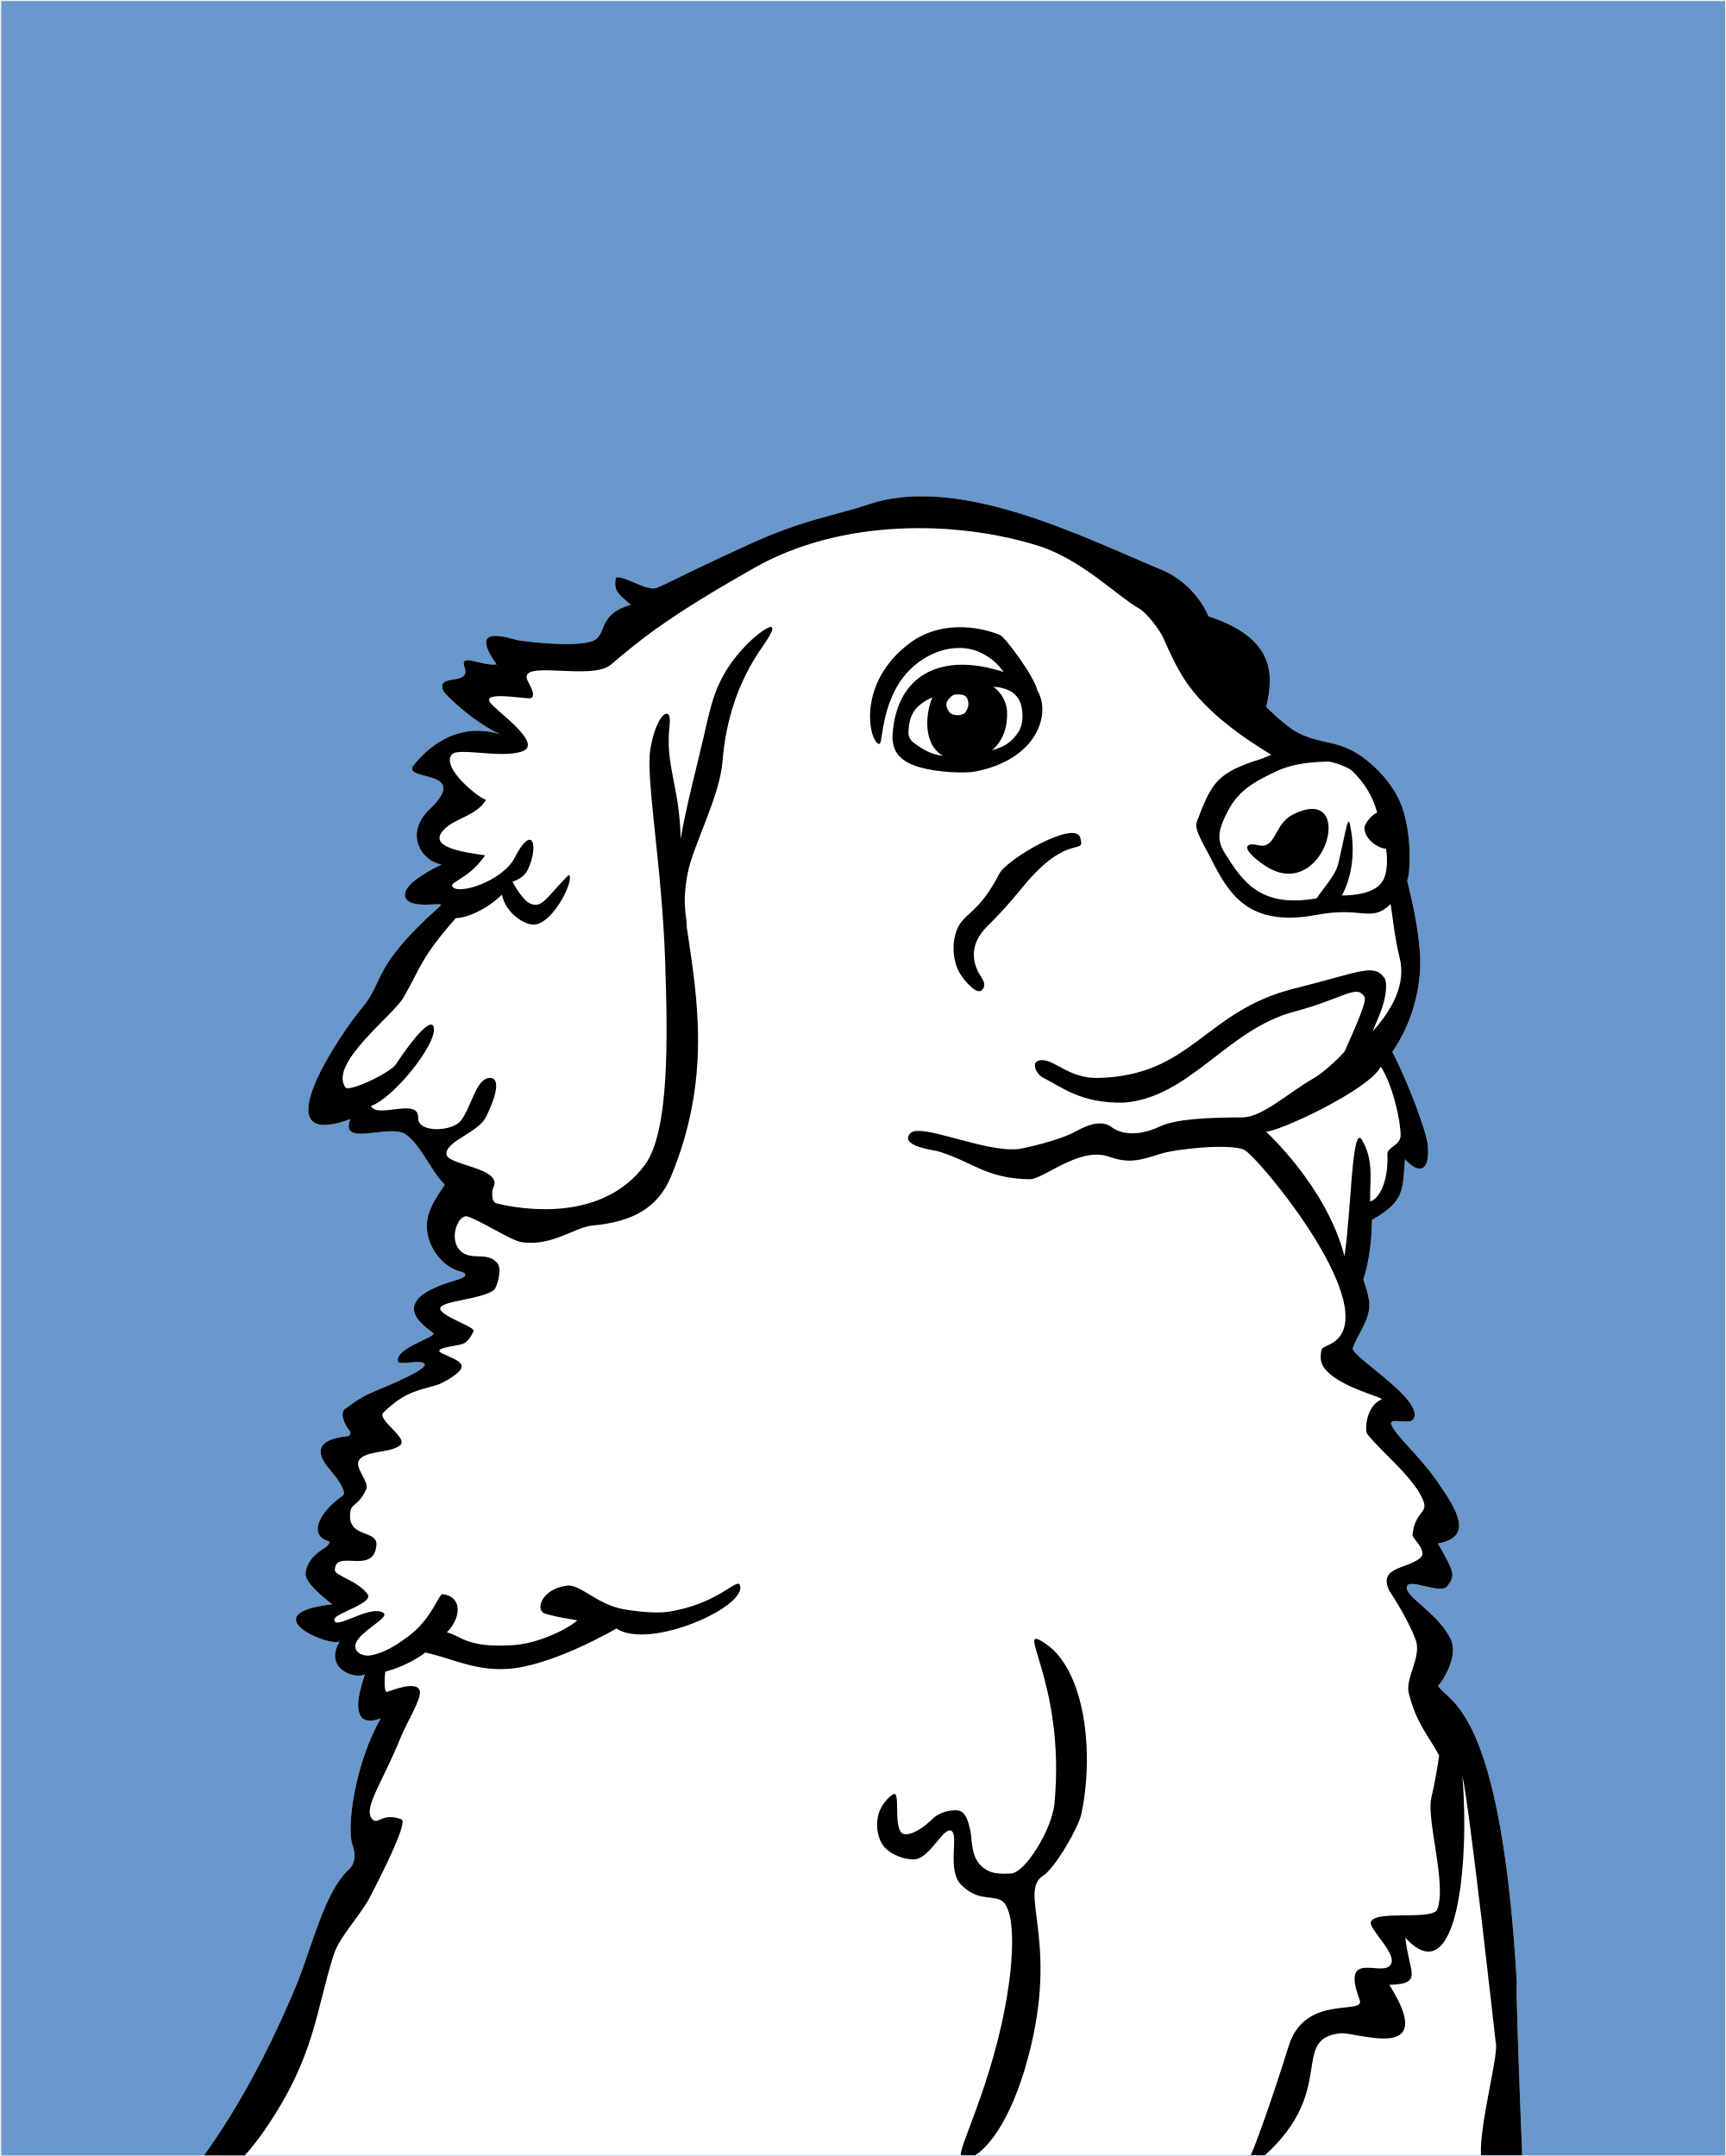
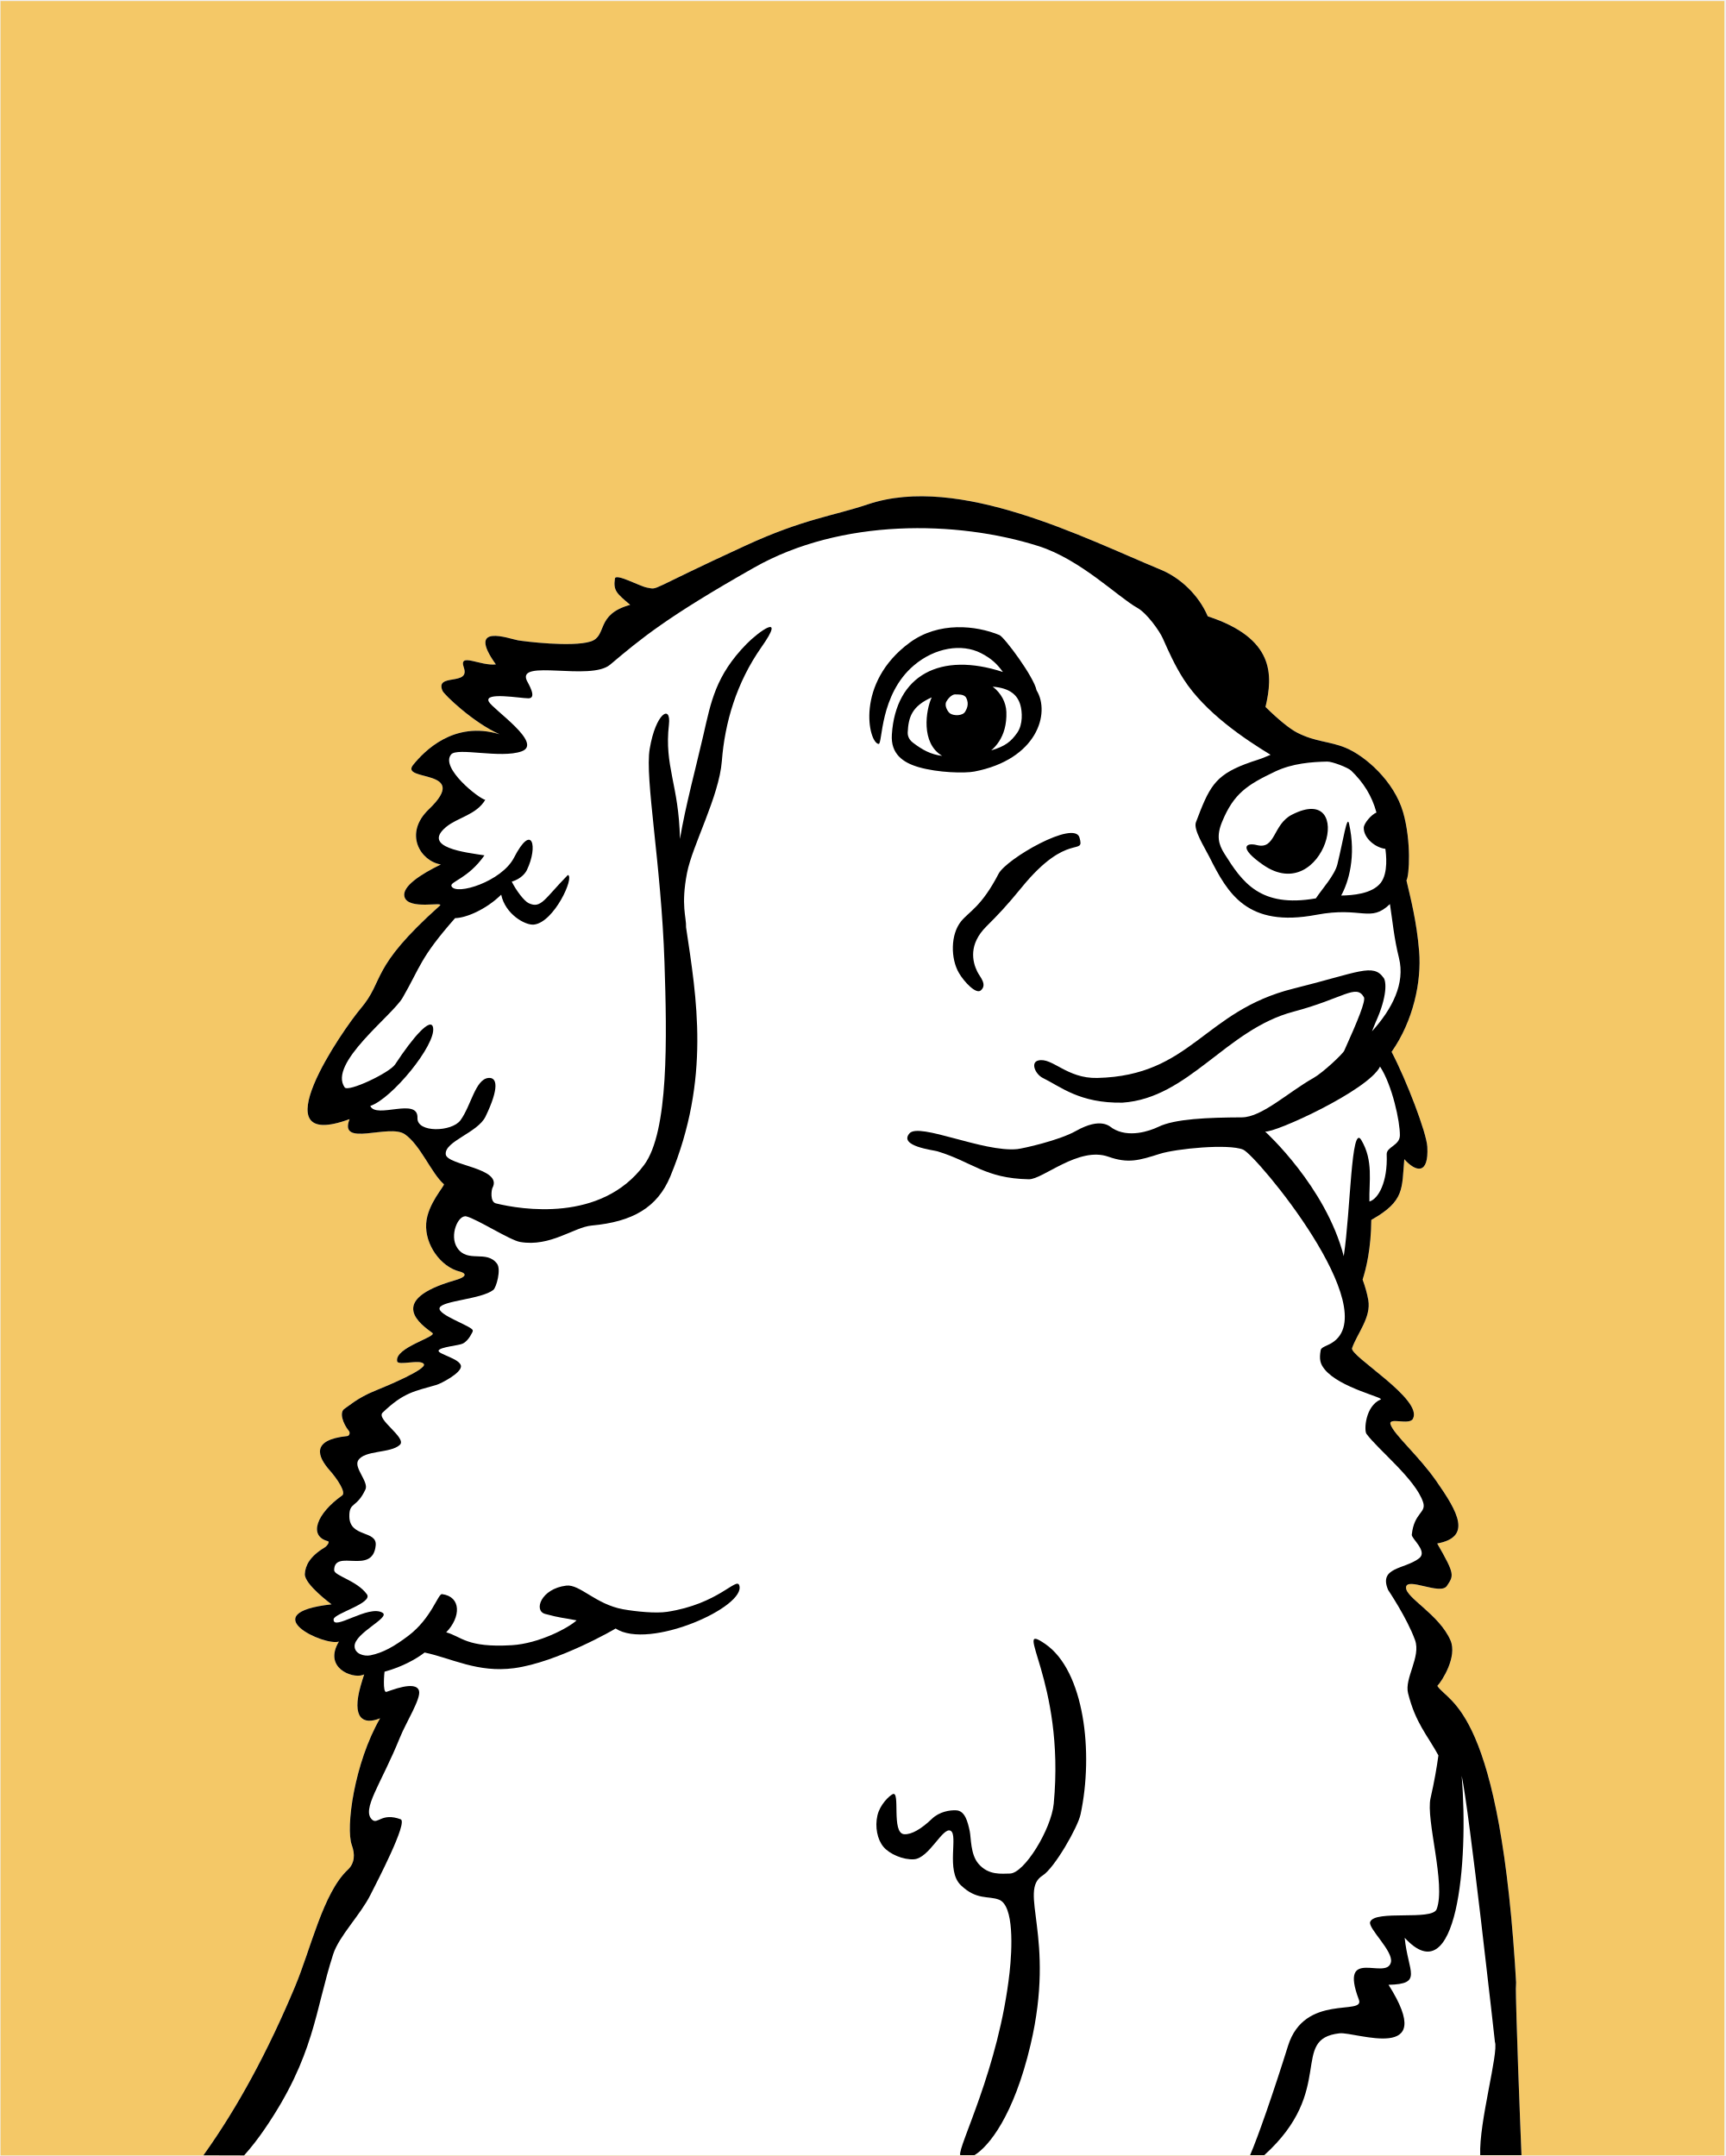
<svg xmlns="http://www.w3.org/2000/svg" width="100%" height="100%" viewBox="0 0 946 1182" version="1.1" xml:space="preserve" style="fill-rule:evenodd;clip-rule:evenodd;stroke-linejoin:round;stroke-miterlimit:2;">
-   <g transform="matrix(1,0,0,1,-1064,-1406)">
-     <g transform="matrix(1,0,0,1,33.882,0)">
-       <g id="site_golden" transform="matrix(0.26936,0,0,0.47619,1030.81,1406.58)">
-         <rect x="0" y="0" width="3507.87" height="2480.32" style="fill:rgb(105,152,205);" />
-         <clipPath id="_clip1">
-           <rect x="0" y="0" width="3507.87" height="2480.32" />
-         </clipPath>
-         <g clip-path="url(#_clip1)">
-           <g id="golden" transform="matrix(3.7125,0,0,3.04563,-11756.4,-1117.21)">
-             <g id="contorno" transform="matrix(1,0,0,0.689512,134.429,366.718)">
-               <path d="M3865.95,1181.1L3165.91,1181.1L3165.77,1181.25L3143.47,1181.19L3143.54,1181.1C3162.37,1154.78 3178.93,1124 3193.75,1088.57C3202.37,1067.97 3209.1,1037.32 3222.58,1024.69C3226.47,1021.06 3226.65,1016.12 3224.82,1011.11C3221.35,1001.65 3226.17,966.125 3240.33,941.594C3230.75,945.522 3224.74,941.313 3229.63,923.937C3230.36,921.335 3231.01,919.239 3231.6,917.578C3231.28,917.69 3230.95,917.805 3230.59,917.923C3224.98,919.791 3209.11,913.964 3217.74,899.543C3210.16,902.222 3170.36,883.975 3213.72,879.127C3213.72,879.127 3198.8,868.189 3199.07,862.522C3199.3,857.814 3201.89,852.827 3209.82,848.03C3211.43,847.052 3212.81,844.799 3211.72,844.513C3200.97,841.693 3205.37,829.485 3219.53,819.44C3221.79,817.838 3216.93,810.465 3212.82,805.817C3205.97,798.082 3202.26,788.925 3222.34,786.879C3223.44,786.767 3224.06,785.104 3223.23,784.084C3219.94,780.037 3217.72,773.739 3220.97,771.808C3222.64,770.809 3227.94,765.945 3237.33,762.152C3244.49,759.26 3266.09,750.202 3264.3,747.391C3262.47,744.521 3250.22,748.481 3249.68,745.904C3248.12,738.329 3271.82,732.476 3268.97,730.33C3263.11,725.916 3243.07,712.548 3281.24,701.508C3290.54,698.815 3285.22,696.998 3284.22,696.761C3273.49,694.213 3264.84,681.891 3265.58,670.363C3266.26,659.564 3276.05,649.46 3275.27,648.781C3268.42,642.803 3262.47,627.339 3253.86,621.395C3245.25,615.455 3217.36,628.872 3223.6,613.118C3173.08,631.694 3220.01,563.905 3229.6,552.609C3243.22,536.551 3234.08,530.973 3273.04,496.119C3275.92,493.536 3255.74,498.783 3253.68,491.228C3252.16,485.597 3262.67,478.852 3273.62,473.512C3262.37,471.638 3253.12,456.571 3267,443.299C3290.71,420.641 3250.82,428.322 3258.44,418.917C3264.38,411.594 3280.64,394.5 3305.8,402.117C3291.27,395.674 3275.45,380.382 3274.55,378.339C3270.19,368.409 3289.86,375.847 3286.22,365.566C3283.19,357.029 3295.06,364.797 3303.78,363.828C3287.2,340.652 3311.31,349.852 3315.95,350.635C3319.16,351.177 3345.47,354.512 3355.71,351.268C3365.11,348.291 3358.1,336.482 3377.4,331.171C3370.15,324.983 3368.03,323.483 3369.04,316.775C3369.5,313.695 3382.71,321.061 3386.66,321.729C3393.33,322.86 3385.56,323.99 3440.88,298.576C3472.62,283.997 3488.51,282.512 3507.75,276.047C3557.68,259.267 3626.48,294.663 3668.25,311.914C3678.75,316.249 3688.95,325.613 3693.99,337.458C3730.67,349.483 3729.8,369.58 3725.64,387.137C3732.42,393.851 3738.91,399.182 3743.14,401.32C3753.2,406.396 3760.53,405.885 3769.33,409.454C3780.25,413.881 3796.17,427.851 3801.07,444.898C3805.65,460.872 3804.46,479.803 3802.9,482.235C3805.24,492.388 3808.43,504.323 3809.84,521.007C3811.25,537.71 3806.61,559.366 3794.75,576.248C3802.8,591.558 3813.89,620.484 3814.33,628.245C3815.2,643.815 3808.04,642.193 3801.72,635.093C3800.3,651.352 3802.01,657.96 3783.86,668.243C3783.78,668.288 3783.7,668.327 3783.63,668.361C3783.5,684.115 3780.8,695.05 3778.87,701.098C3780.25,704.855 3781.31,708.586 3781.97,712.256C3783.67,721.77 3775.91,730.6 3773.09,738.666C3771.59,742.945 3812.32,766.743 3806.42,777.443C3804.4,781.122 3792.71,776.258 3794.19,780.56C3796.13,786.187 3809.57,797.673 3819.18,811.433C3831.35,828.853 3838.78,842.247 3819.76,845.78C3829.54,862.764 3828.9,863.266 3825.07,869.026C3821.52,874.354 3802.89,863.874 3802.66,869.901C3802.45,875.552 3820.83,884.606 3827.04,898.908C3830.9,907.819 3822.37,921.272 3819.83,923.84C3825.87,933.413 3854.67,935.377 3863.22,1090.07L3862.82,1086.43C3862.91,1105.1 3865.2,1162.61 3865.95,1181.1Z" style="fill:white;" />
-             </g>
-             <g id="linhas" transform="matrix(1,0,0,0.689512,134.429,366.718)">
-               <path d="M3865.95,1181.1L3843.33,1181.1C3842.58,1163.15 3853.51,1124.92 3851.39,1119.02C3851.39,1119.02 3837.31,991.865 3833.18,973.133C3837.06,1020.44 3830.65,1093.22 3801.93,1061.94C3803.79,1080.88 3812.18,1087.28 3793.08,1087.72C3820.64,1131.28 3774.91,1113.33 3766.22,1114.31C3738.66,1117.41 3764.55,1145.32 3724.99,1181.1L3717.2,1181.1C3721.39,1171.42 3729.82,1147.28 3737.99,1121.17C3747.05,1092.2 3780.24,1104.85 3776.83,1095.88C3765.64,1066.36 3791.91,1085.56 3794.38,1075.39C3795.86,1069.29 3781.66,1056.69 3783.01,1053.23C3785.65,1046.46 3816.99,1052.75 3819.45,1046.26C3824.61,1032.65 3813.42,997.094 3816.1,985.435C3818.2,976.323 3819.53,968.396 3820.42,961.955C3814.25,950.66 3807.91,944.284 3803.79,927.916C3801.68,919.554 3810.95,907.983 3807.59,898.694C3803.19,886.531 3792.84,871.276 3792.85,871.24C3787.49,858.614 3801.89,860.006 3809.81,853.921C3814.77,850.115 3805.59,843.126 3805.82,840.949C3807.11,828.688 3813.96,829.09 3812.02,823.143C3807.93,810.585 3787.31,794.331 3780.96,785.632C3779.61,783.782 3780.26,770.476 3788.75,766.828C3791.11,765.815 3766.3,760.508 3758.05,750.289C3755.68,747.359 3754.97,744.924 3755.9,739.731C3756.19,738.111 3759.45,737.396 3762.06,735.775C3791.28,717.618 3720.65,632.902 3713.4,629.852C3705.38,626.479 3676.61,629.332 3667.74,632.142C3656.27,635.771 3650.42,637.572 3639.51,633.723C3623.14,627.943 3603.6,646.243 3595.89,646.093C3571.78,645.623 3565.05,636.607 3545.8,630.763C3543.59,630.092 3524.43,627.978 3530.48,620.94C3535.76,614.797 3571.1,631.452 3589.59,629.552C3592.46,629.257 3612.35,624.883 3621.65,619.65C3635.68,611.757 3640.38,617.269 3641.78,618.143C3650.6,623.639 3662.2,619.627 3666.93,617.341C3676.04,612.935 3693.9,612.245 3712.66,612.151C3723.68,612.096 3737.96,598.437 3751.96,590.551C3757.14,587.63 3767.99,577.394 3768.79,575.613C3776.17,559.245 3780.7,548.194 3779.57,546.243C3775.26,538.804 3768.48,546.913 3740.78,554.268C3704,564.036 3683.55,601.637 3647.21,604.096C3623.76,604.475 3613.5,595.395 3603.58,590.551C3599.61,588.613 3596.59,582.082 3601.1,580.974C3608.75,579.097 3616.66,590.952 3633.45,590.551C3685.11,589.319 3691.58,553.841 3740.99,541.552C3776.98,532.603 3784.62,527.449 3790.44,535.753C3791.8,537.687 3792.53,545.545 3786.11,559.783C3785.41,561.333 3784.76,563.108 3784.01,564.994C3795.15,552.643 3802.26,538.729 3798.81,524.832C3796.08,513.82 3795.28,504.578 3793.84,495.221C3782.99,505.684 3778.43,496.385 3753.53,501.102C3715.55,508.299 3704.95,489.415 3694.92,469.454C3692.14,463.917 3685.98,454.402 3687.51,450.349C3694.66,431.486 3697.59,424.96 3714.51,418.49C3720.98,416.014 3720.71,416.712 3728.42,413.382C3714.21,404.723 3692.55,390.248 3680.78,371.953C3675.91,364.375 3672.43,356.507 3669.32,349.488C3667.63,345.671 3660.73,335.795 3655.36,332.807C3644.85,326.957 3624.25,306.262 3601.15,298.943C3556.39,284.764 3493.05,283.747 3445.44,310.693C3397.14,338.032 3383.33,349.727 3366.37,363.996C3355.57,373.081 3315.23,360.673 3320.73,372.67C3321.37,374.058 3326.6,382.381 3321.68,382.414C3317.34,382.444 3297.12,378.743 3299.9,384.218C3302.05,388.466 3330.08,407.151 3317.85,411.505C3306.41,415.582 3282.64,409.158 3279.26,413.189C3273.09,420.538 3294.54,437.47 3297.97,438.067C3293.05,446.369 3282.75,447.73 3276.49,452.967C3262.99,464.258 3287.27,466.923 3297.52,468.514C3288.39,481.53 3278.26,482.926 3279.48,485.463C3281.97,490.692 3307,482.852 3313.71,469.799C3323.71,450.323 3327.03,463.605 3320.79,476.549C3320.18,477.82 3317.99,481.259 3312.49,482.937C3314.89,487.736 3319.22,493.54 3321.8,494.748C3328.62,497.942 3330.45,492.289 3343.25,479.273C3347.04,480.372 3335.72,505.183 3324.68,506.465C3319.89,507.02 3308.93,500.777 3306.7,490.072C3298.49,498.146 3287.49,502.831 3281.42,502.933C3262.12,524.875 3262.65,529.234 3252.69,546.534C3247.02,556.379 3211.69,582.611 3220.91,595.731C3222.85,598.477 3245.54,587.723 3248.58,583.094C3258.6,567.793 3268.25,557.023 3269.36,562.925C3271.13,572.282 3246.69,602.075 3234.94,605.886C3238.09,613.233 3261.28,600.878 3260.8,612.476C3260.45,620.751 3279.67,620.188 3284.38,613.732C3290.24,605.715 3292.51,591.272 3299.68,590.551C3304.47,590.069 3305.75,595.913 3298.1,611.732C3293.81,620.601 3275.6,625.279 3276.3,632.397C3276.9,638.597 3307.87,639.75 3301.9,650.851C3301.38,651.83 3300.44,658.484 3303.8,659.316C3317.46,662.705 3361.55,670.001 3385.06,638.21C3398.54,619.983 3397.58,568.772 3396.2,527.214C3394.39,472.837 3385.35,426.513 3388.1,410.122C3391.42,390.344 3399.93,385.532 3398.64,396.808C3395.99,419.857 3404.11,429.798 3404.68,459.513C3407.68,441.558 3413.49,420.121 3417.56,402.388C3421.7,384.331 3424.22,369.987 3441.15,352.656C3447.72,345.929 3463.1,334.809 3449.46,354.196C3435.53,373.995 3429.28,395.858 3427.65,416.77C3426.13,436.307 3411.49,462.988 3408.55,478.187C3405.09,496.096 3408.26,502.353 3408.03,507.963C3413.78,546.597 3421.6,590.829 3399.44,644.437C3392.34,661.613 3378.7,669.413 3356.28,671.464C3346.54,672.355 3333.62,683.349 3317.05,680.464C3311.5,679.497 3293.55,667.954 3287.67,666.465C3283.1,665.309 3278.12,676.93 3282.6,683.666C3288.3,692.26 3298.57,684.605 3304.41,692.364C3306.77,695.504 3304.08,705.428 3302.35,706.777C3295.78,711.89 3274.53,712.611 3272.97,716.534C3271.4,720.457 3291.21,726.728 3291.12,729.017C3291.12,729.19 3291.11,729.364 3291.08,729.537C3291.08,729.546 3288.96,734.538 3285.8,736.077C3285.7,736.111 3285.55,736.181 3285.35,736.283C3283.54,737.194 3273.28,738.048 3272.4,739.96C3271.53,741.873 3284.48,744.463 3284.65,748.582C3284.81,752.362 3273.74,758.085 3271.18,758.84C3259.38,762.323 3253.45,762.737 3241.7,774.035C3237.93,777.663 3255.22,787.896 3251.14,791.703C3246.01,796.498 3231.56,794.434 3228.23,800.37C3225.98,804.391 3234.19,812.082 3232.29,816.147C3227.42,826.605 3223.33,822.788 3223.46,831.019C3223.65,842.608 3238.7,838.393 3237.91,846.788C3236.35,863.455 3215.24,848.352 3215.14,860.385C3215.11,863.462 3227.59,866.033 3233.07,873.597C3236.62,878.496 3215.12,884.081 3214.85,887.313C3214.28,894.184 3234.2,878.997 3241.7,883.78C3245.96,886.497 3226.33,894.843 3226.34,902.061C3226.35,906.285 3231.55,907.79 3235.05,907.077C3241.93,905.67 3248.01,902.251 3255.71,896.442C3268.55,886.761 3272.04,873.246 3274.27,873.536C3284.94,874.922 3284.61,886.206 3276.56,894.479C3284.95,896.748 3287.69,903.045 3312.58,901.529C3327.44,900.624 3343.61,892.038 3348.03,887.919C3340.31,886.39 3339.59,886.756 3330.79,884.389C3324.33,882.65 3328.45,870.59 3342.35,868.871C3349.75,867.956 3358.51,879.139 3373.49,881.834C3380.43,883.08 3391.38,884.204 3397.71,883.233C3425.65,878.946 3435.6,864.204 3437.17,868.651C3441.31,880.411 3387.77,904.376 3369.41,892.381C3369.44,892.499 3337.62,910.939 3313.78,914.13C3293.76,916.809 3279.4,908.616 3264.72,905.548C3260.36,908.957 3252.5,913.42 3242.75,916.067C3242.7,916.155 3241.56,927.706 3243.76,927.128C3245.83,926.588 3259.95,920.574 3261.65,926.528C3262.86,930.757 3254.51,943.921 3251.22,952.086C3240.92,977.645 3229.85,991.688 3235.99,997.233C3239.03,999.969 3241.16,993.134 3251.59,996.977C3255.74,998.506 3238.53,1031.45 3235.01,1038.44C3229.46,1049.49 3217.84,1060.98 3214.62,1070.91C3204.54,1102.06 3204.52,1126.67 3177,1166.86C3173.16,1172.46 3169.43,1177.18 3165.91,1181.1L3165.77,1181.25L3143.47,1181.19L3143.54,1181.1C3162.37,1154.78 3178.93,1124 3193.75,1088.57C3202.37,1067.97 3209.1,1037.32 3222.58,1024.69C3226.47,1021.06 3226.65,1016.12 3224.82,1011.11C3221.35,1001.65 3226.17,966.125 3240.33,941.594C3230.75,945.522 3224.74,941.313 3229.63,923.937C3230.36,921.335 3231.01,919.239 3231.6,917.578C3231.28,917.69 3230.95,917.805 3230.59,917.923C3224.98,919.791 3209.11,913.964 3217.74,899.543C3210.16,902.222 3170.36,883.975 3213.72,879.127C3213.72,879.127 3198.8,868.189 3199.07,862.522C3199.3,857.814 3201.89,852.827 3209.82,848.03C3211.43,847.052 3212.81,844.799 3211.72,844.513C3200.97,841.693 3205.37,829.485 3219.53,819.44C3221.79,817.838 3216.93,810.465 3212.82,805.817C3205.97,798.082 3202.26,788.925 3222.34,786.879C3223.44,786.767 3224.06,785.104 3223.23,784.084C3219.94,780.037 3217.72,773.739 3220.97,771.808C3222.64,770.809 3227.94,765.945 3237.33,762.152C3244.49,759.26 3266.09,750.202 3264.3,747.391C3262.47,744.521 3250.22,748.481 3249.68,745.904C3248.12,738.329 3271.82,732.476 3268.97,730.33C3263.11,725.916 3243.07,712.548 3281.24,701.508C3290.54,698.815 3285.22,696.998 3284.22,696.761C3273.49,694.213 3264.84,681.891 3265.58,670.363C3266.26,659.564 3276.05,649.46 3275.27,648.781C3268.42,642.803 3262.47,627.339 3253.86,621.395C3245.25,615.455 3217.36,628.872 3223.6,613.118C3173.08,631.694 3220.01,563.905 3229.6,552.609C3243.22,536.551 3234.08,530.973 3273.04,496.119C3275.92,493.536 3255.74,498.783 3253.68,491.228C3252.16,485.597 3262.67,478.852 3273.62,473.512C3262.37,471.638 3253.12,456.571 3267,443.299C3290.71,420.641 3250.82,428.322 3258.44,418.917C3264.38,411.594 3280.64,394.5 3305.8,402.117C3291.27,395.674 3275.45,380.382 3274.55,378.339C3270.19,368.409 3289.86,375.847 3286.22,365.566C3283.19,357.029 3295.06,364.797 3303.78,363.828C3287.2,340.652 3311.31,349.852 3315.95,350.635C3319.16,351.177 3345.47,354.512 3355.71,351.268C3365.11,348.291 3358.1,336.482 3377.4,331.171C3370.15,324.983 3368.03,323.483 3369.04,316.775C3369.5,313.695 3382.71,321.061 3386.66,321.729C3393.33,322.86 3385.56,323.99 3440.88,298.576C3472.62,283.997 3488.51,282.512 3507.75,276.047C3557.68,259.267 3626.48,294.663 3668.25,311.914C3678.75,316.249 3688.95,325.613 3693.99,337.458C3730.67,349.483 3729.8,369.58 3725.64,387.137C3732.42,393.851 3738.91,399.182 3743.14,401.32C3753.2,406.396 3760.53,405.885 3769.33,409.454C3780.25,413.881 3796.17,427.851 3801.07,444.898C3805.65,460.872 3804.46,479.803 3802.9,482.235C3805.24,492.388 3808.43,504.323 3809.84,521.007C3811.25,537.71 3806.61,559.366 3794.75,576.248C3802.8,591.558 3813.89,620.484 3814.33,628.245C3815.2,643.815 3808.04,642.193 3801.72,635.093C3800.3,651.352 3802.01,657.96 3783.86,668.243C3783.78,668.288 3783.7,668.327 3783.63,668.361C3783.5,684.115 3780.8,695.05 3778.87,701.098C3780.25,704.855 3781.31,708.586 3781.97,712.256C3783.67,721.77 3775.91,730.6 3773.09,738.666C3771.59,742.945 3812.32,766.743 3806.42,777.443C3804.4,781.122 3792.71,776.258 3794.19,780.56C3796.13,786.187 3809.57,797.673 3819.18,811.433C3831.35,828.853 3838.78,842.247 3819.76,845.78C3829.54,862.764 3828.9,863.266 3825.07,869.026C3821.52,874.354 3802.89,863.874 3802.66,869.901C3802.45,875.552 3820.83,884.606 3827.04,898.908C3830.9,907.819 3822.37,921.272 3819.83,923.84C3825.87,933.413 3854.67,935.377 3863.22,1090.07L3862.82,1086.43C3862.91,1105.1 3865.2,1162.61 3865.95,1181.1ZM3558.3,1181.1C3556.83,1176.64 3579.48,1133.81 3585.35,1080.98C3586.78,1068.16 3587.89,1044.3 3579.59,1041.06C3573.72,1038.77 3567.31,1041.5 3558.6,1033.08C3550.36,1025.1 3557.33,1005.64 3553.05,1003.28C3548.77,1000.92 3541.29,1018.39 3532.94,1018.91C3527.02,1019.28 3519.54,1016.06 3516.2,1012.05C3512.87,1008.05 3511.47,1001.14 3512.92,994.887C3514.31,988.911 3519.34,984.153 3521.29,983.202C3525.67,981.068 3520.38,1004.6 3527.56,1005.16C3531.59,1005.47 3537.06,1002.22 3542.78,996.731C3546.87,992.803 3552.61,991.852 3556.17,992.066C3560.84,992.346 3562.39,998.082 3563.52,1003.5C3564.29,1007.17 3563.88,1016.12 3568.23,1021.27C3573.83,1027.9 3581.16,1026.75 3585.49,1026.73C3593.41,1026.69 3608.24,1002.39 3609.56,988.43C3615.98,920.559 3585.81,887.701 3604.95,900.887C3626.31,915.597 3631.5,960.373 3624.27,994.261C3622.72,1001.5 3609.89,1023.77 3603.48,1027.8C3589.83,1036.37 3610.89,1061.07 3596.85,1120.61C3587.62,1159.74 3573.89,1176.36 3566.15,1181.1L3558.3,1181.1ZM3767.11,490.545C3773.32,490.456 3784.02,489.655 3788.77,483.613C3793.04,478.175 3791.72,467.592 3791.33,464.936C3785.93,464.33 3779.4,459.129 3779.5,453.364C3779.55,450.943 3783.68,446.123 3786.46,445.031C3783.93,435.77 3779.31,428.554 3772.63,422.086C3770.85,420.361 3762.21,417.057 3759.52,417.108C3751,417.269 3740.36,418.064 3730.93,422.555C3715.52,429.889 3708.24,434.645 3701.87,450.064C3698.65,457.845 3699.89,462.455 3703.1,467.568C3712.83,483.035 3722.58,497.471 3753.25,492.086C3756.55,487.063 3763.58,479.436 3765.06,473.347C3768.33,459.888 3770.31,446.235 3771.41,451.052C3775.5,469.041 3771.09,483.402 3767.11,490.545ZM3720.89,462.879C3731.28,465.542 3729.55,451.618 3740.13,446.213C3776.16,427.802 3757.88,496.971 3724.37,473.753C3710.68,464.273 3714.8,461.321 3720.89,462.879ZM3725.42,619.905C3725.78,620.275 3758.65,650.087 3768.53,688.261C3772.33,663.199 3772.55,615.164 3778.15,624.588C3784.9,635.925 3782.31,647.415 3782.6,658.275C3787.47,656.934 3792.68,647.624 3792.07,632.418C3791.9,628.329 3799.23,627.628 3799.3,622.047C3799.39,614.416 3795.1,594.557 3788.43,584.316C3781.95,597.4 3730.4,620.912 3725.42,619.905ZM3581.72,367.997C3578.52,363.604 3575.48,360.612 3569.66,357.634C3559.19,352.273 3544.47,354.562 3532.91,364.373C3513.95,380.445 3515.84,407.687 3513.57,407.434C3508,406.812 3500.55,373.973 3530.64,351.873C3546.58,340.17 3567.06,342.468 3579.81,347.743C3582.45,348.834 3598.69,370.623 3600.15,378.025C3607.86,390.618 3600.41,415.956 3566.05,422.562C3560.78,423.575 3546.15,423.238 3535.5,420.151C3526.8,417.633 3520.15,412.823 3520.83,402.297C3522.96,369.442 3547.62,356.784 3581.72,367.997ZM3575.28,410.974C3583.17,408.652 3586.18,406.035 3589.5,401.366C3592.79,396.746 3592.31,389.633 3591.25,386.005C3589.71,380.732 3585.71,376.782 3576.11,376.042C3580.66,379.476 3583.42,384.629 3583.6,389.867C3583.85,396.874 3582.13,402.166 3579.55,406.115C3578.29,408.039 3576.83,409.644 3575.28,410.974ZM3542.68,381.898C3531.84,386.721 3529.91,392.717 3529.52,401.133C3529.48,402.012 3529.58,404.598 3532.38,406.733C3537.62,410.722 3542.2,413.211 3548.43,413.98C3536.54,406.993 3539.48,388.718 3542.68,381.898ZM3561.05,389.662C3561.57,388.701 3563.5,385.798 3561.58,382.154C3560.39,379.885 3556.7,380.393 3556.11,380.295C3553.36,379.842 3550.98,383.639 3550.65,384.313C3549.46,386.734 3551.68,389.941 3552.65,390.643C3554.79,392.188 3559.75,392.085 3561.05,389.662ZM3623.68,458.752C3626.74,469.404 3617.27,455.132 3592.13,485.93C3583.58,496.395 3578.98,501.168 3572.63,507.495C3562.85,517.244 3564.89,526.636 3567.67,532.293C3569.07,535.143 3573.33,539.347 3569.56,542.573C3566.94,544.81 3560.41,537.819 3557.59,532.978C3553.01,525.129 3552.93,511.906 3558.76,504.708C3563.13,499.302 3569.93,496.731 3579.31,478.641C3583.59,470.383 3620.86,448.947 3623.68,458.752Z" style="fill-rule:nonzero;" />
-             </g>
-           </g>
+   <g transform="matrix(1,0,0,1,-10206,-1406)">
+     <g id="site_golden" transform="matrix(0.26936,0,0,0.47619,10206.3,1406.58)">
+       <rect x="0" y="0" width="3507.87" height="2480.32" style="fill:rgb(244,200,103);" />
+       <g id="golden" transform="matrix(3.7125,0,0,3.04563,-11756.4,-1117.21)">
+         <g id="contorno" transform="matrix(1,0,0,0.689512,134.429,366.718)">
+           <path d="M3865.95,1181.1L3165.91,1181.1L3165.77,1181.25L3143.47,1181.19L3143.54,1181.1C3162.37,1154.78 3178.93,1124 3193.75,1088.57C3202.37,1067.97 3209.1,1037.32 3222.58,1024.69C3226.47,1021.06 3226.65,1016.12 3224.82,1011.11C3221.35,1001.65 3226.17,966.125 3240.33,941.594C3230.75,945.522 3224.74,941.313 3229.63,923.937C3230.36,921.335 3231.01,919.239 3231.6,917.578C3231.28,917.69 3230.95,917.805 3230.59,917.923C3224.98,919.791 3209.11,913.964 3217.74,899.543C3210.16,902.222 3170.36,883.975 3213.72,879.127C3213.72,879.127 3198.8,868.189 3199.07,862.522C3199.3,857.814 3201.89,852.827 3209.82,848.03C3211.43,847.052 3212.81,844.799 3211.72,844.513C3200.97,841.693 3205.37,829.485 3219.53,819.44C3221.79,817.838 3216.93,810.465 3212.82,805.817C3205.97,798.082 3202.26,788.925 3222.34,786.879C3223.44,786.767 3224.06,785.104 3223.23,784.084C3219.94,780.037 3217.72,773.739 3220.97,771.808C3222.64,770.809 3227.94,765.945 3237.33,762.152C3244.49,759.26 3266.09,750.202 3264.3,747.391C3262.47,744.521 3250.22,748.481 3249.68,745.904C3248.12,738.329 3271.82,732.476 3268.97,730.33C3263.11,725.916 3243.07,712.548 3281.24,701.508C3290.54,698.815 3285.22,696.998 3284.22,696.761C3273.49,694.213 3264.84,681.891 3265.58,670.363C3266.26,659.564 3276.05,649.46 3275.27,648.781C3268.42,642.803 3262.47,627.339 3253.86,621.395C3245.25,615.455 3217.36,628.872 3223.6,613.118C3173.08,631.694 3220.01,563.905 3229.6,552.609C3243.22,536.551 3234.08,530.973 3273.04,496.119C3275.92,493.536 3255.74,498.783 3253.68,491.228C3252.16,485.597 3262.67,478.852 3273.62,473.512C3262.37,471.638 3253.12,456.571 3267,443.299C3290.71,420.641 3250.82,428.322 3258.44,418.917C3264.38,411.594 3280.64,394.5 3305.8,402.117C3291.27,395.674 3275.45,380.382 3274.55,378.339C3270.19,368.409 3289.86,375.847 3286.22,365.566C3283.19,357.029 3295.06,364.797 3303.78,363.828C3287.2,340.652 3311.31,349.852 3315.95,350.635C3319.16,351.177 3345.47,354.512 3355.71,351.268C3365.11,348.291 3358.1,336.482 3377.4,331.171C3370.15,324.983 3368.03,323.483 3369.04,316.775C3369.5,313.695 3382.71,321.061 3386.66,321.729C3393.33,322.86 3385.56,323.99 3440.88,298.576C3472.62,283.997 3488.51,282.512 3507.75,276.047C3557.68,259.267 3626.48,294.663 3668.25,311.914C3678.75,316.249 3688.95,325.613 3693.99,337.458C3730.67,349.483 3729.8,369.58 3725.64,387.137C3732.42,393.851 3738.91,399.182 3743.14,401.32C3753.2,406.396 3760.53,405.885 3769.33,409.454C3780.25,413.881 3796.17,427.851 3801.07,444.898C3805.65,460.872 3804.46,479.803 3802.9,482.235C3805.24,492.388 3808.43,504.323 3809.84,521.007C3811.25,537.71 3806.61,559.366 3794.75,576.248C3802.8,591.558 3813.89,620.484 3814.33,628.245C3815.2,643.815 3808.04,642.193 3801.72,635.093C3800.3,651.352 3802.01,657.96 3783.86,668.243C3783.78,668.288 3783.7,668.327 3783.63,668.361C3783.5,684.115 3780.8,695.05 3778.87,701.098C3780.25,704.855 3781.31,708.586 3781.97,712.256C3783.67,721.77 3775.91,730.6 3773.09,738.666C3771.59,742.945 3812.32,766.743 3806.42,777.443C3804.4,781.122 3792.71,776.258 3794.19,780.56C3796.13,786.187 3809.57,797.673 3819.18,811.433C3831.35,828.853 3838.78,842.247 3819.76,845.78C3829.54,862.764 3828.9,863.266 3825.07,869.026C3821.52,874.354 3802.89,863.874 3802.66,869.901C3802.45,875.552 3820.83,884.606 3827.04,898.908C3830.9,907.819 3822.37,921.272 3819.83,923.84C3825.87,933.413 3854.67,935.377 3863.22,1090.07L3862.82,1086.43C3862.91,1105.1 3865.2,1162.61 3865.95,1181.1Z" style="fill:white;" />
+         </g>
+         <g id="linhas" transform="matrix(1,0,0,0.689512,134.429,366.718)">
+           <path d="M3865.95,1181.1L3843.33,1181.1C3842.58,1163.15 3853.51,1124.92 3851.39,1119.02C3851.39,1119.02 3837.31,991.865 3833.18,973.133C3837.06,1020.44 3830.65,1093.22 3801.93,1061.94C3803.79,1080.88 3812.18,1087.28 3793.08,1087.72C3820.64,1131.28 3774.91,1113.33 3766.22,1114.31C3738.66,1117.41 3764.55,1145.32 3724.99,1181.1L3717.2,1181.1C3721.39,1171.42 3729.82,1147.28 3737.99,1121.17C3747.05,1092.2 3780.24,1104.85 3776.83,1095.88C3765.64,1066.36 3791.91,1085.56 3794.38,1075.39C3795.86,1069.29 3781.66,1056.69 3783.01,1053.23C3785.65,1046.46 3816.99,1052.75 3819.45,1046.26C3824.61,1032.65 3813.42,997.094 3816.1,985.435C3818.2,976.323 3819.53,968.396 3820.42,961.955C3814.25,950.66 3807.91,944.284 3803.79,927.916C3801.68,919.554 3810.95,907.983 3807.59,898.694C3803.19,886.531 3792.84,871.276 3792.85,871.24C3787.49,858.614 3801.89,860.006 3809.81,853.921C3814.77,850.115 3805.59,843.126 3805.82,840.949C3807.11,828.688 3813.96,829.09 3812.02,823.143C3807.93,810.585 3787.31,794.331 3780.96,785.632C3779.61,783.782 3780.26,770.476 3788.75,766.828C3791.11,765.815 3766.3,760.508 3758.05,750.289C3755.68,747.359 3754.97,744.924 3755.9,739.731C3756.19,738.111 3759.45,737.396 3762.06,735.775C3791.28,717.618 3720.65,632.902 3713.4,629.852C3705.38,626.479 3676.61,629.332 3667.74,632.142C3656.27,635.771 3650.42,637.572 3639.51,633.723C3623.14,627.943 3603.6,646.243 3595.89,646.093C3571.78,645.623 3565.05,636.607 3545.8,630.763C3543.59,630.092 3524.43,627.978 3530.48,620.94C3535.76,614.797 3571.1,631.452 3589.59,629.552C3592.46,629.257 3612.35,624.883 3621.65,619.65C3635.68,611.757 3640.38,617.269 3641.78,618.143C3650.6,623.639 3662.2,619.627 3666.93,617.341C3676.04,612.935 3693.9,612.245 3712.66,612.151C3723.68,612.096 3737.96,598.437 3751.96,590.551C3757.14,587.63 3767.99,577.394 3768.79,575.613C3776.17,559.245 3780.7,548.194 3779.57,546.243C3775.26,538.804 3768.48,546.913 3740.78,554.268C3704,564.036 3683.55,601.637 3647.21,604.096C3623.76,604.475 3613.5,595.395 3603.58,590.551C3599.61,588.613 3596.59,582.082 3601.1,580.974C3608.75,579.097 3616.66,590.952 3633.45,590.551C3685.11,589.319 3691.58,553.841 3740.99,541.552C3776.98,532.603 3784.62,527.449 3790.44,535.753C3791.8,537.687 3792.53,545.545 3786.11,559.783C3785.41,561.333 3784.76,563.108 3784.01,564.994C3795.15,552.643 3802.26,538.729 3798.81,524.832C3796.08,513.82 3795.28,504.578 3793.84,495.221C3782.99,505.684 3778.43,496.385 3753.53,501.102C3715.55,508.299 3704.95,489.415 3694.92,469.454C3692.14,463.917 3685.98,454.402 3687.51,450.349C3694.66,431.486 3697.59,424.96 3714.51,418.49C3720.98,416.014 3720.71,416.712 3728.42,413.382C3714.21,404.723 3692.55,390.248 3680.78,371.953C3675.91,364.375 3672.43,356.507 3669.32,349.488C3667.63,345.671 3660.73,335.795 3655.36,332.807C3644.85,326.957 3624.25,306.262 3601.15,298.943C3556.39,284.764 3493.05,283.747 3445.44,310.693C3397.14,338.032 3383.33,349.727 3366.37,363.996C3355.57,373.081 3315.23,360.673 3320.73,372.67C3321.37,374.058 3326.6,382.381 3321.68,382.414C3317.34,382.444 3297.12,378.743 3299.9,384.218C3302.05,388.466 3330.08,407.151 3317.85,411.505C3306.41,415.582 3282.64,409.158 3279.26,413.189C3273.09,420.538 3294.54,437.47 3297.97,438.067C3293.05,446.369 3282.75,447.73 3276.49,452.967C3262.99,464.258 3287.27,466.923 3297.52,468.514C3288.39,481.53 3278.26,482.926 3279.48,485.463C3281.97,490.692 3307,482.852 3313.71,469.799C3323.71,450.323 3327.03,463.605 3320.79,476.549C3320.18,477.82 3317.99,481.259 3312.49,482.937C3314.89,487.736 3319.22,493.54 3321.8,494.748C3328.62,497.942 3330.45,492.289 3343.25,479.273C3347.04,480.372 3335.72,505.183 3324.68,506.465C3319.89,507.02 3308.93,500.777 3306.7,490.072C3298.49,498.146 3287.49,502.831 3281.42,502.933C3262.12,524.875 3262.65,529.234 3252.69,546.534C3247.02,556.379 3211.69,582.611 3220.91,595.731C3222.85,598.477 3245.54,587.723 3248.58,583.094C3258.6,567.793 3268.25,557.023 3269.36,562.925C3271.13,572.282 3246.69,602.075 3234.94,605.886C3238.09,613.233 3261.28,600.878 3260.8,612.476C3260.45,620.751 3279.67,620.188 3284.38,613.732C3290.24,605.715 3292.51,591.272 3299.68,590.551C3304.47,590.069 3305.75,595.913 3298.1,611.732C3293.81,620.601 3275.6,625.279 3276.3,632.397C3276.9,638.597 3307.87,639.75 3301.9,650.851C3301.38,651.83 3300.44,658.484 3303.8,659.316C3317.46,662.705 3361.55,670.001 3385.06,638.21C3398.54,619.983 3397.58,568.772 3396.2,527.214C3394.39,472.837 3385.35,426.513 3388.1,410.122C3391.42,390.344 3399.93,385.532 3398.64,396.808C3395.99,419.857 3404.11,429.798 3404.68,459.513C3407.68,441.558 3413.49,420.121 3417.56,402.388C3421.7,384.331 3424.22,369.987 3441.15,352.656C3447.72,345.929 3463.1,334.809 3449.46,354.196C3435.53,373.995 3429.28,395.858 3427.65,416.77C3426.13,436.307 3411.49,462.988 3408.55,478.187C3405.09,496.096 3408.26,502.353 3408.03,507.963C3413.78,546.597 3421.6,590.829 3399.44,644.437C3392.34,661.613 3378.7,669.413 3356.28,671.464C3346.54,672.355 3333.62,683.349 3317.05,680.464C3311.5,679.497 3293.55,667.954 3287.67,666.465C3283.1,665.309 3278.12,676.93 3282.6,683.666C3288.3,692.26 3298.57,684.605 3304.41,692.364C3306.77,695.504 3304.08,705.428 3302.35,706.777C3295.78,711.89 3274.53,712.611 3272.97,716.534C3271.4,720.457 3291.21,726.728 3291.12,729.017C3291.12,729.19 3291.11,729.364 3291.08,729.537C3291.08,729.546 3288.96,734.538 3285.8,736.077C3285.7,736.111 3285.55,736.181 3285.35,736.283C3283.54,737.194 3273.28,738.048 3272.4,739.96C3271.53,741.873 3284.48,744.463 3284.65,748.582C3284.81,752.362 3273.74,758.085 3271.18,758.84C3259.38,762.323 3253.45,762.737 3241.7,774.035C3237.93,777.663 3255.22,787.896 3251.14,791.703C3246.01,796.498 3231.56,794.434 3228.23,800.37C3225.98,804.391 3234.19,812.082 3232.29,816.147C3227.42,826.605 3223.33,822.788 3223.46,831.019C3223.65,842.608 3238.7,838.393 3237.91,846.788C3236.35,863.455 3215.24,848.352 3215.14,860.385C3215.11,863.462 3227.59,866.033 3233.07,873.597C3236.62,878.496 3215.12,884.081 3214.85,887.313C3214.28,894.184 3234.2,878.997 3241.7,883.78C3245.96,886.497 3226.33,894.843 3226.34,902.061C3226.35,906.285 3231.55,907.79 3235.05,907.077C3241.93,905.67 3248.01,902.251 3255.71,896.442C3268.55,886.761 3272.04,873.246 3274.27,873.536C3284.94,874.922 3284.61,886.206 3276.56,894.479C3284.95,896.748 3287.69,903.045 3312.58,901.529C3327.44,900.624 3343.61,892.038 3348.03,887.919C3340.31,886.39 3339.59,886.756 3330.79,884.389C3324.33,882.65 3328.45,870.59 3342.35,868.871C3349.75,867.956 3358.51,879.139 3373.49,881.834C3380.43,883.08 3391.38,884.204 3397.71,883.233C3425.65,878.946 3435.6,864.204 3437.17,868.651C3441.31,880.411 3387.77,904.376 3369.41,892.381C3369.44,892.499 3337.62,910.939 3313.78,914.13C3293.76,916.809 3279.4,908.616 3264.72,905.548C3260.36,908.957 3252.5,913.42 3242.75,916.067C3242.7,916.155 3241.56,927.706 3243.76,927.128C3245.83,926.588 3259.95,920.574 3261.65,926.528C3262.86,930.757 3254.51,943.921 3251.22,952.086C3240.92,977.645 3229.85,991.688 3235.99,997.233C3239.03,999.969 3241.16,993.134 3251.59,996.977C3255.74,998.506 3238.53,1031.45 3235.01,1038.44C3229.46,1049.49 3217.84,1060.98 3214.62,1070.91C3204.54,1102.06 3204.52,1126.67 3177,1166.86C3173.16,1172.46 3169.43,1177.18 3165.91,1181.1L3165.77,1181.25L3143.47,1181.19L3143.54,1181.1C3162.37,1154.78 3178.93,1124 3193.75,1088.57C3202.37,1067.97 3209.1,1037.32 3222.58,1024.69C3226.47,1021.06 3226.65,1016.12 3224.82,1011.11C3221.35,1001.65 3226.17,966.125 3240.33,941.594C3230.75,945.522 3224.74,941.313 3229.63,923.937C3230.36,921.335 3231.01,919.239 3231.6,917.578C3231.28,917.69 3230.95,917.805 3230.59,917.923C3224.98,919.791 3209.11,913.964 3217.74,899.543C3210.16,902.222 3170.36,883.975 3213.72,879.127C3213.72,879.127 3198.8,868.189 3199.07,862.522C3199.3,857.814 3201.89,852.827 3209.82,848.03C3211.43,847.052 3212.81,844.799 3211.72,844.513C3200.97,841.693 3205.37,829.485 3219.53,819.44C3221.79,817.838 3216.93,810.465 3212.82,805.817C3205.97,798.082 3202.26,788.925 3222.34,786.879C3223.44,786.767 3224.06,785.104 3223.23,784.084C3219.94,780.037 3217.72,773.739 3220.97,771.808C3222.64,770.809 3227.94,765.945 3237.33,762.152C3244.49,759.26 3266.09,750.202 3264.3,747.391C3262.47,744.521 3250.22,748.481 3249.68,745.904C3248.12,738.329 3271.82,732.476 3268.97,730.33C3263.11,725.916 3243.07,712.548 3281.24,701.508C3290.54,698.815 3285.22,696.998 3284.22,696.761C3273.49,694.213 3264.84,681.891 3265.58,670.363C3266.26,659.564 3276.05,649.46 3275.27,648.781C3268.42,642.803 3262.47,627.339 3253.86,621.395C3245.25,615.455 3217.36,628.872 3223.6,613.118C3173.08,631.694 3220.01,563.905 3229.6,552.609C3243.22,536.551 3234.08,530.973 3273.04,496.119C3275.92,493.536 3255.74,498.783 3253.68,491.228C3252.16,485.597 3262.67,478.852 3273.62,473.512C3262.37,471.638 3253.12,456.571 3267,443.299C3290.71,420.641 3250.82,428.322 3258.44,418.917C3264.38,411.594 3280.64,394.5 3305.8,402.117C3291.27,395.674 3275.45,380.382 3274.55,378.339C3270.19,368.409 3289.86,375.847 3286.22,365.566C3283.19,357.029 3295.06,364.797 3303.78,363.828C3287.2,340.652 3311.31,349.852 3315.95,350.635C3319.16,351.177 3345.47,354.512 3355.71,351.268C3365.11,348.291 3358.1,336.482 3377.4,331.171C3370.15,324.983 3368.03,323.483 3369.04,316.775C3369.5,313.695 3382.71,321.061 3386.66,321.729C3393.33,322.86 3385.56,323.99 3440.88,298.576C3472.62,283.997 3488.51,282.512 3507.75,276.047C3557.68,259.267 3626.48,294.663 3668.25,311.914C3678.75,316.249 3688.95,325.613 3693.99,337.458C3730.67,349.483 3729.8,369.58 3725.64,387.137C3732.42,393.851 3738.91,399.182 3743.14,401.32C3753.2,406.396 3760.53,405.885 3769.33,409.454C3780.25,413.881 3796.17,427.851 3801.07,444.898C3805.65,460.872 3804.46,479.803 3802.9,482.235C3805.24,492.388 3808.43,504.323 3809.84,521.007C3811.25,537.71 3806.61,559.366 3794.75,576.248C3802.8,591.558 3813.89,620.484 3814.33,628.245C3815.2,643.815 3808.04,642.193 3801.72,635.093C3800.3,651.352 3802.01,657.96 3783.86,668.243C3783.78,668.288 3783.7,668.327 3783.63,668.361C3783.5,684.115 3780.8,695.05 3778.87,701.098C3780.25,704.855 3781.31,708.586 3781.97,712.256C3783.67,721.77 3775.91,730.6 3773.09,738.666C3771.59,742.945 3812.32,766.743 3806.42,777.443C3804.4,781.122 3792.71,776.258 3794.19,780.56C3796.13,786.187 3809.57,797.673 3819.18,811.433C3831.35,828.853 3838.78,842.247 3819.76,845.78C3829.54,862.764 3828.9,863.266 3825.07,869.026C3821.52,874.354 3802.89,863.874 3802.66,869.901C3802.45,875.552 3820.83,884.606 3827.04,898.908C3830.9,907.819 3822.37,921.272 3819.83,923.84C3825.87,933.413 3854.67,935.377 3863.22,1090.07L3862.82,1086.43C3862.91,1105.1 3865.2,1162.61 3865.95,1181.1ZM3558.3,1181.1C3556.83,1176.64 3579.48,1133.81 3585.35,1080.98C3586.78,1068.16 3587.89,1044.3 3579.59,1041.06C3573.72,1038.77 3567.31,1041.5 3558.6,1033.08C3550.36,1025.1 3557.33,1005.64 3553.05,1003.28C3548.77,1000.92 3541.29,1018.39 3532.94,1018.91C3527.02,1019.28 3519.54,1016.06 3516.2,1012.05C3512.87,1008.05 3511.47,1001.14 3512.92,994.887C3514.31,988.911 3519.34,984.153 3521.29,983.202C3525.67,981.068 3520.38,1004.6 3527.56,1005.16C3531.59,1005.47 3537.06,1002.22 3542.78,996.731C3546.87,992.803 3552.61,991.852 3556.17,992.066C3560.84,992.346 3562.39,998.082 3563.52,1003.5C3564.29,1007.17 3563.88,1016.12 3568.23,1021.27C3573.83,1027.9 3581.16,1026.75 3585.49,1026.73C3593.41,1026.69 3608.24,1002.39 3609.56,988.43C3615.98,920.559 3585.81,887.701 3604.95,900.887C3626.31,915.597 3631.5,960.373 3624.27,994.261C3622.72,1001.5 3609.89,1023.77 3603.48,1027.8C3589.83,1036.37 3610.89,1061.07 3596.85,1120.61C3587.62,1159.74 3573.89,1176.36 3566.15,1181.1L3558.3,1181.1ZM3767.11,490.545C3773.32,490.456 3784.02,489.655 3788.77,483.613C3793.04,478.175 3791.72,467.592 3791.33,464.936C3785.93,464.33 3779.4,459.129 3779.5,453.364C3779.55,450.943 3783.68,446.123 3786.46,445.031C3783.93,435.77 3779.31,428.554 3772.63,422.086C3770.85,420.361 3762.21,417.057 3759.52,417.108C3751,417.269 3740.36,418.064 3730.93,422.555C3715.52,429.889 3708.24,434.645 3701.87,450.064C3698.65,457.845 3699.89,462.455 3703.1,467.568C3712.83,483.035 3722.58,497.471 3753.25,492.086C3756.55,487.063 3763.58,479.436 3765.06,473.347C3768.33,459.888 3770.31,446.235 3771.41,451.052C3775.5,469.041 3771.09,483.402 3767.11,490.545ZM3720.89,462.879C3731.28,465.542 3729.55,451.618 3740.13,446.213C3776.16,427.802 3757.88,496.971 3724.37,473.753C3710.68,464.273 3714.8,461.321 3720.89,462.879ZM3725.42,619.905C3725.78,620.275 3758.65,650.087 3768.53,688.261C3772.33,663.199 3772.55,615.164 3778.15,624.588C3784.9,635.925 3782.31,647.415 3782.6,658.275C3787.47,656.934 3792.68,647.624 3792.07,632.418C3791.9,628.329 3799.23,627.628 3799.3,622.047C3799.39,614.416 3795.1,594.557 3788.43,584.316C3781.95,597.4 3730.4,620.912 3725.42,619.905ZM3581.72,367.997C3578.52,363.604 3575.48,360.612 3569.66,357.634C3559.19,352.273 3544.47,354.562 3532.91,364.373C3513.95,380.445 3515.84,407.687 3513.57,407.434C3508,406.812 3500.55,373.973 3530.64,351.873C3546.58,340.17 3567.06,342.468 3579.81,347.743C3582.45,348.834 3598.69,370.623 3600.15,378.025C3607.86,390.618 3600.41,415.956 3566.05,422.562C3560.78,423.575 3546.15,423.238 3535.5,420.151C3526.8,417.633 3520.15,412.823 3520.83,402.297C3522.96,369.442 3547.62,356.784 3581.72,367.997ZM3575.28,410.974C3583.17,408.652 3586.18,406.035 3589.5,401.366C3592.79,396.746 3592.31,389.633 3591.25,386.005C3589.71,380.732 3585.71,376.782 3576.11,376.042C3580.66,379.476 3583.42,384.629 3583.6,389.867C3583.85,396.874 3582.13,402.166 3579.55,406.115C3578.29,408.039 3576.83,409.644 3575.28,410.974ZM3542.68,381.898C3531.84,386.721 3529.91,392.717 3529.52,401.133C3529.48,402.012 3529.58,404.598 3532.38,406.733C3537.62,410.722 3542.2,413.211 3548.43,413.98C3536.54,406.993 3539.48,388.718 3542.68,381.898ZM3561.05,389.662C3561.57,388.701 3563.5,385.798 3561.58,382.154C3560.39,379.885 3556.7,380.393 3556.11,380.295C3553.36,379.842 3550.98,383.639 3550.65,384.313C3549.46,386.734 3551.68,389.941 3552.65,390.643C3554.79,392.188 3559.75,392.085 3561.05,389.662ZM3623.68,458.752C3626.74,469.404 3617.27,455.132 3592.13,485.93C3583.58,496.395 3578.98,501.168 3572.63,507.495C3562.85,517.244 3564.89,526.636 3567.67,532.293C3569.07,535.143 3573.33,539.347 3569.56,542.573C3566.94,544.81 3560.41,537.819 3557.59,532.978C3553.01,525.129 3552.93,511.906 3558.76,504.708C3563.13,499.302 3569.93,496.731 3579.31,478.641C3583.59,470.383 3620.86,448.947 3623.68,458.752Z" style="fill-rule:nonzero;" />
        </g>
      </g>
    </g>
  </g>
</svg>
